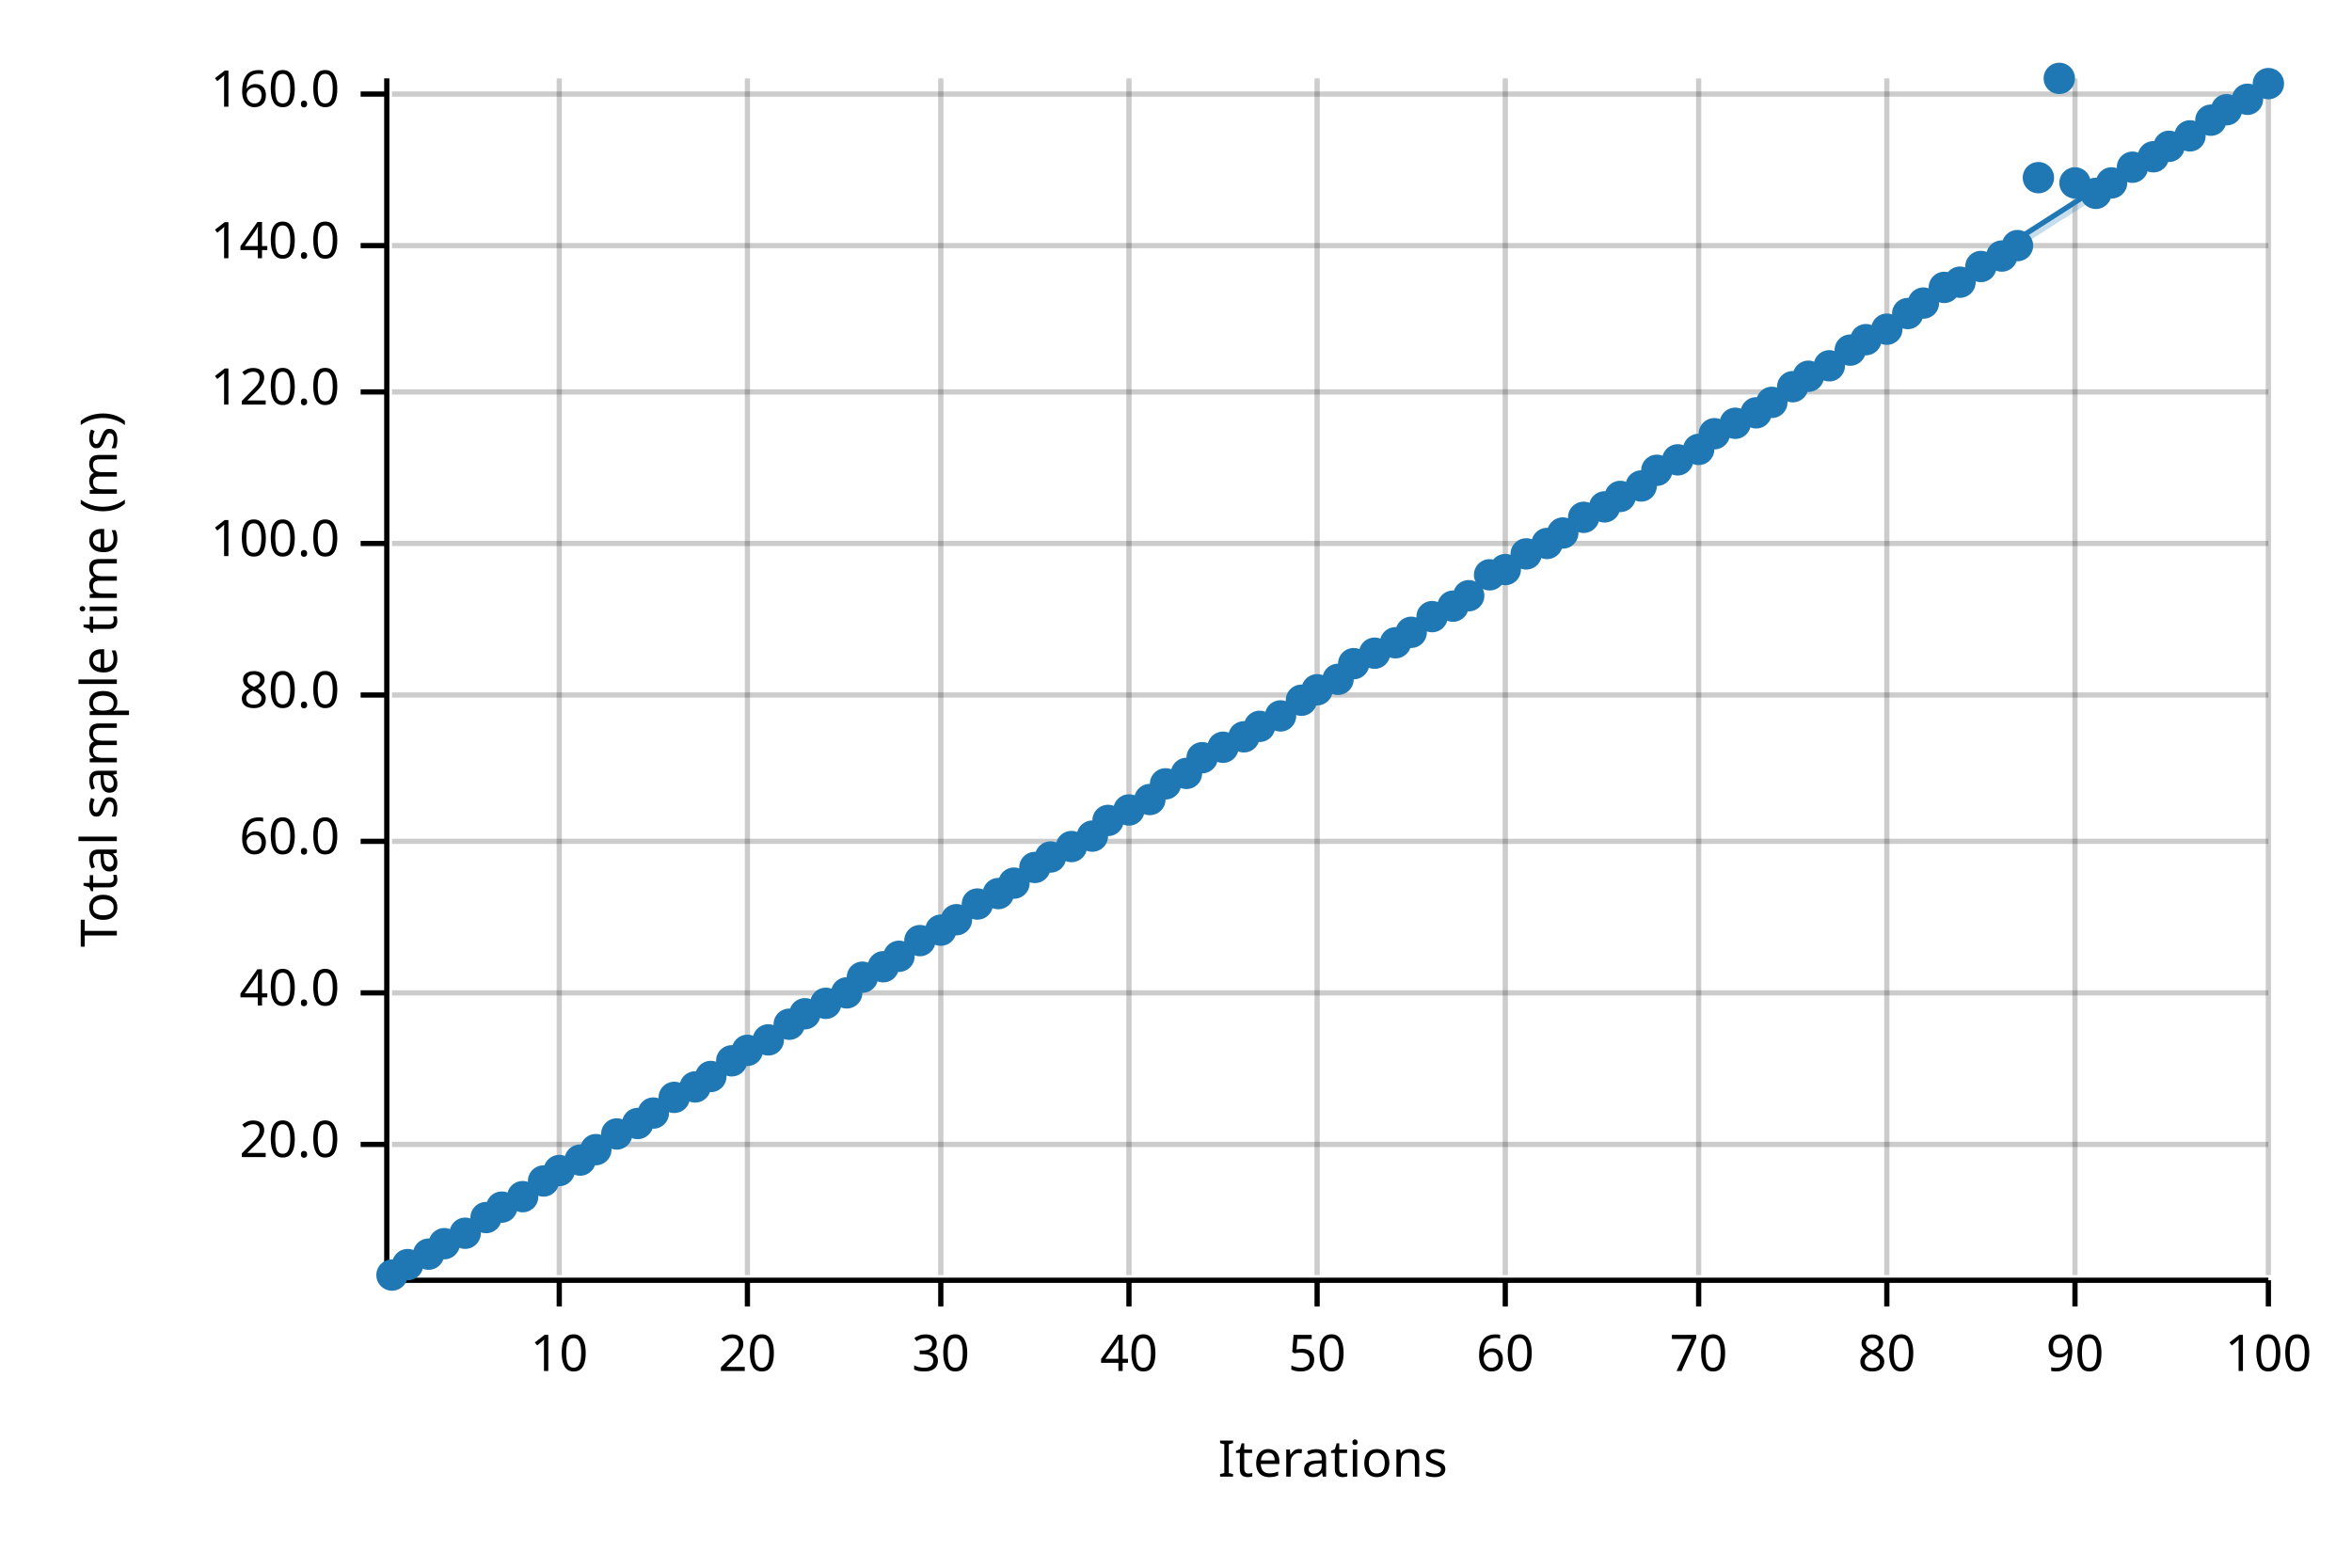
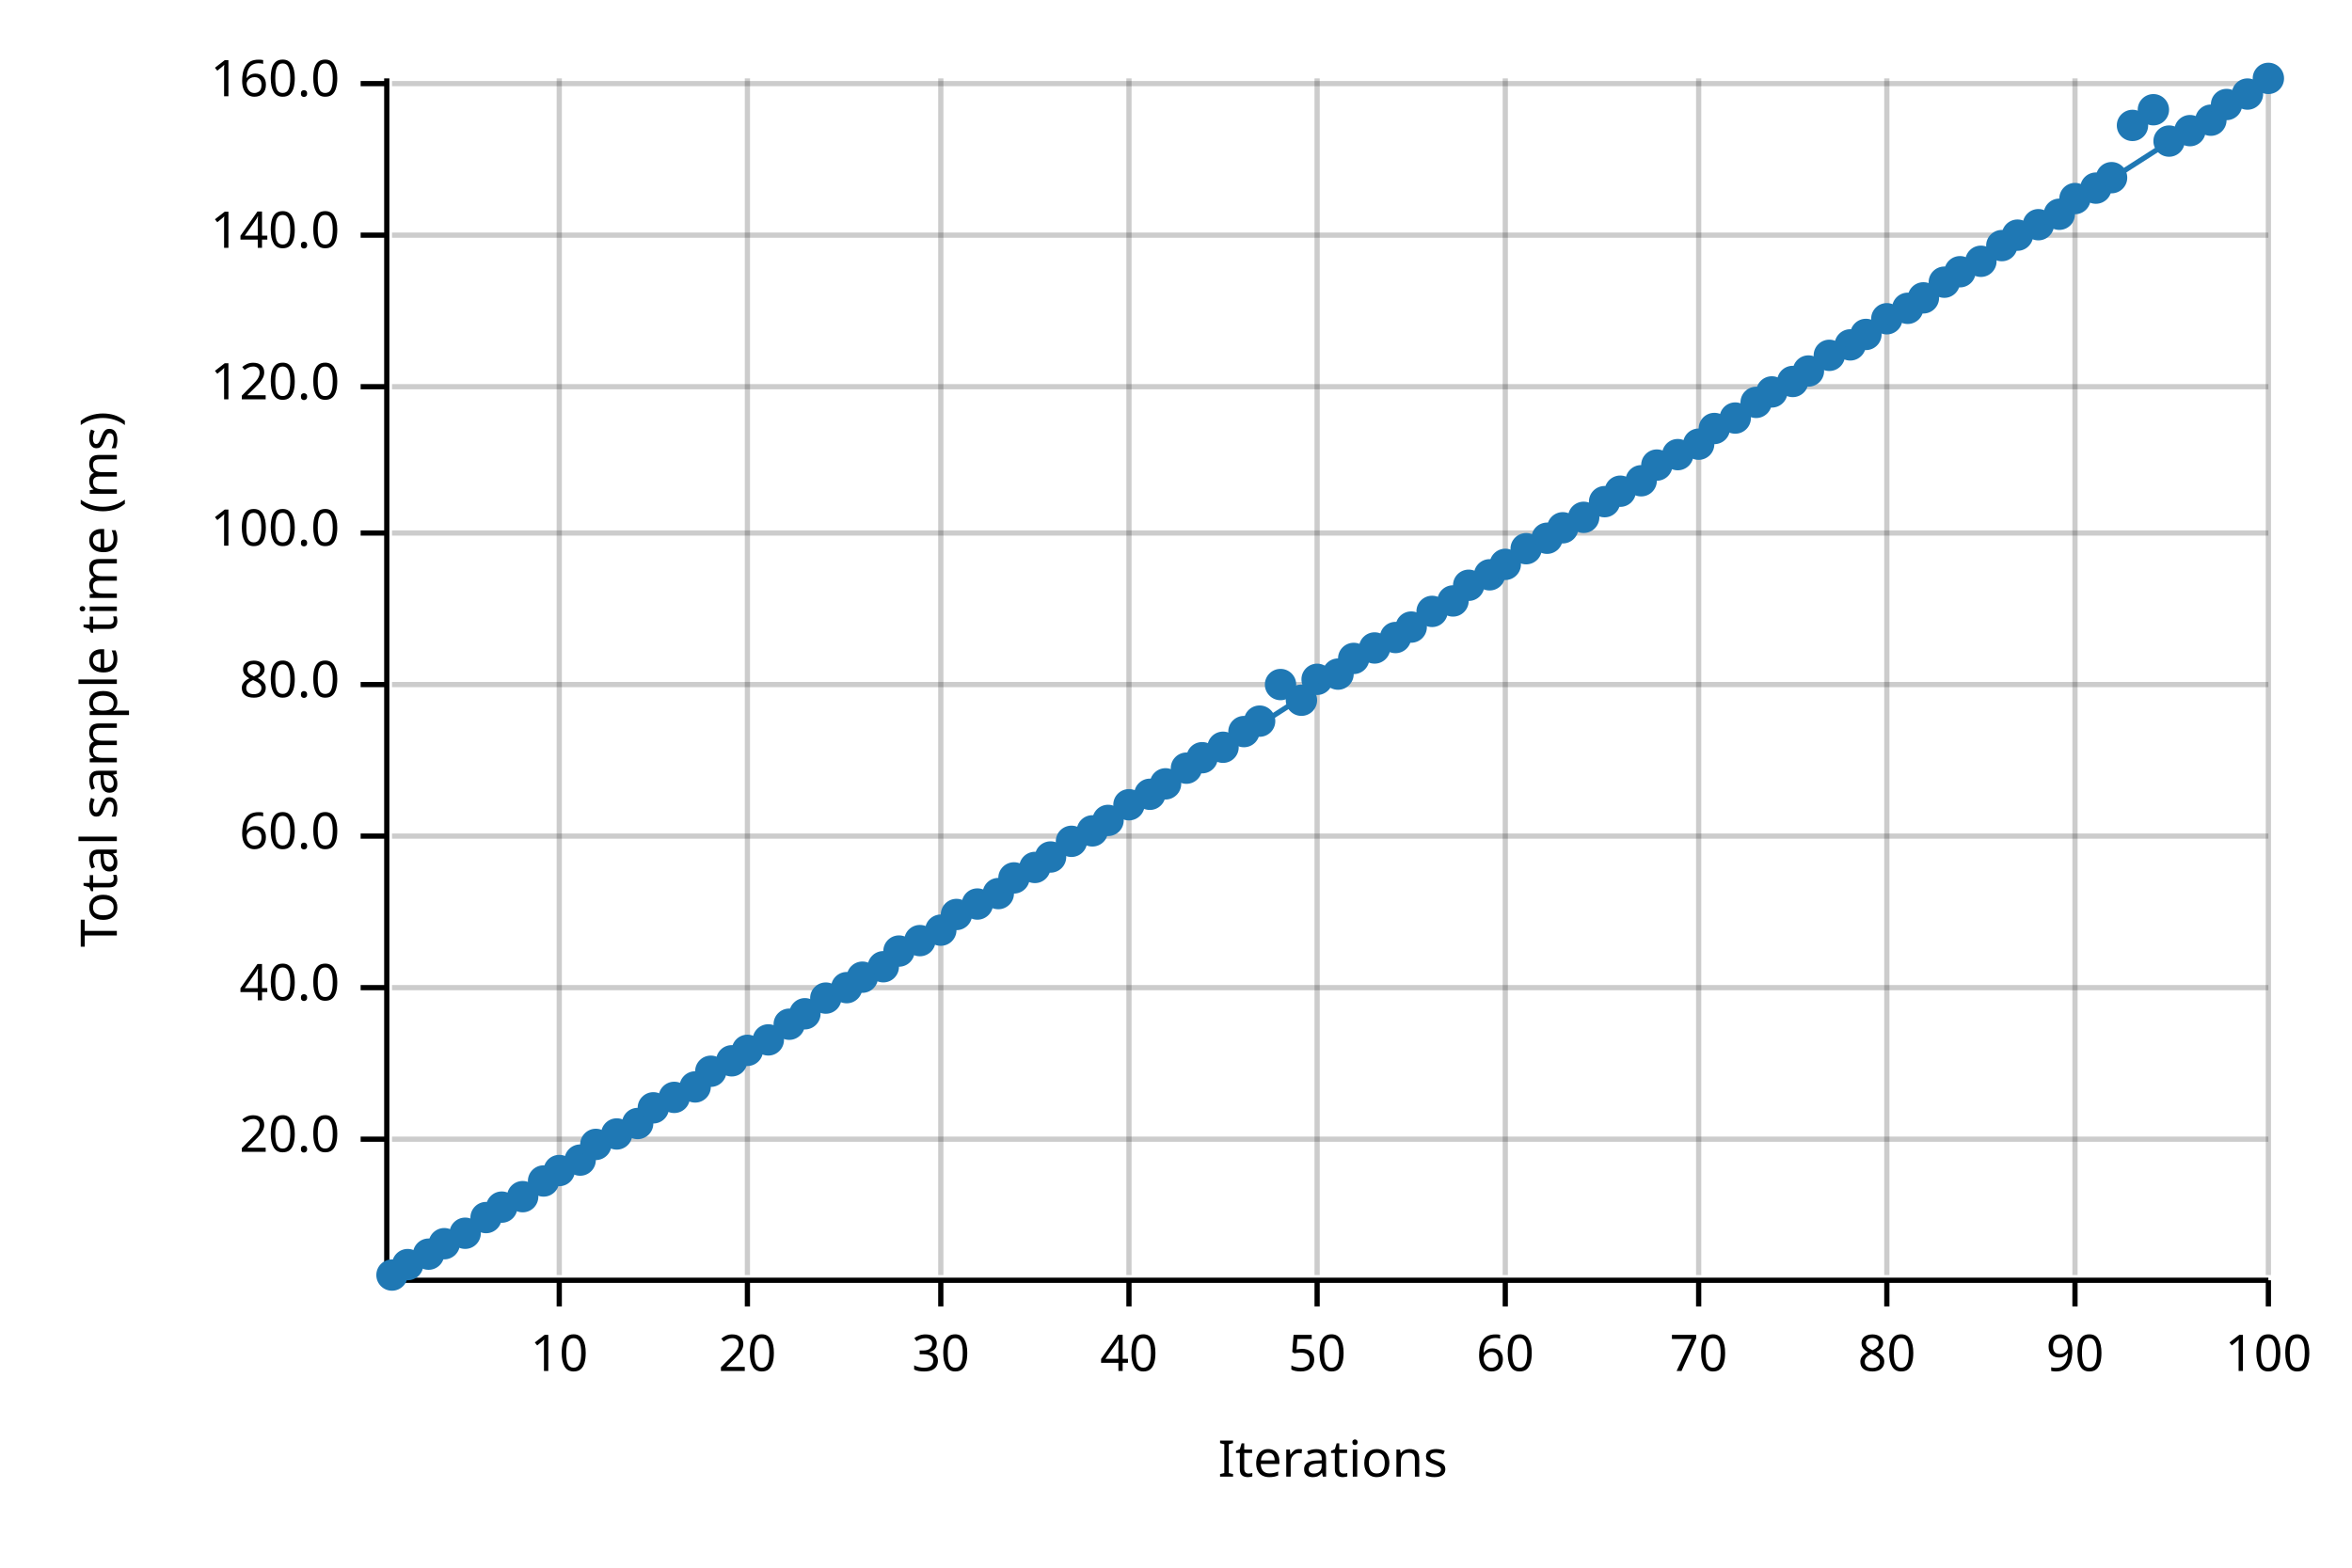
<svg xmlns="http://www.w3.org/2000/svg" width="450" height="300" viewBox="0 0 450 300">
  <text x="15" y="130" dy="0.76em" text-anchor="middle" font-family="sans-serif" font-size="9.677" opacity="1" fill="#000000" transform="rotate(270, 15, 130)">
Total sample time (ms)
</text>
  <text x="255" y="285" dy="-0.5ex" text-anchor="middle" font-family="sans-serif" font-size="9.677" opacity="1" fill="#000000">
Iterations
</text>
  <line opacity="0.2" stroke="#000000" stroke-width="1" x1="107" y1="244" x2="107" y2="15" />
  <line opacity="0.2" stroke="#000000" stroke-width="1" x1="143" y1="244" x2="143" y2="15" />
  <line opacity="0.2" stroke="#000000" stroke-width="1" x1="180" y1="244" x2="180" y2="15" />
  <line opacity="0.2" stroke="#000000" stroke-width="1" x1="216" y1="244" x2="216" y2="15" />
  <line opacity="0.2" stroke="#000000" stroke-width="1" x1="252" y1="244" x2="252" y2="15" />
  <line opacity="0.2" stroke="#000000" stroke-width="1" x1="288" y1="244" x2="288" y2="15" />
  <line opacity="0.2" stroke="#000000" stroke-width="1" x1="325" y1="244" x2="325" y2="15" />
  <line opacity="0.2" stroke="#000000" stroke-width="1" x1="361" y1="244" x2="361" y2="15" />
  <line opacity="0.2" stroke="#000000" stroke-width="1" x1="397" y1="244" x2="397" y2="15" />
  <line opacity="0.2" stroke="#000000" stroke-width="1" x1="434" y1="244" x2="434" y2="15" />
-   <line opacity="0.2" stroke="#000000" stroke-width="1" x1="75" y1="219" x2="434" y2="219" />
-   <line opacity="0.2" stroke="#000000" stroke-width="1" x1="75" y1="190" x2="434" y2="190" />
-   <line opacity="0.2" stroke="#000000" stroke-width="1" x1="75" y1="161" x2="434" y2="161" />
-   <line opacity="0.2" stroke="#000000" stroke-width="1" x1="75" y1="133" x2="434" y2="133" />
-   <line opacity="0.2" stroke="#000000" stroke-width="1" x1="75" y1="104" x2="434" y2="104" />
-   <line opacity="0.2" stroke="#000000" stroke-width="1" x1="75" y1="75" x2="434" y2="75" />
-   <line opacity="0.2" stroke="#000000" stroke-width="1" x1="75" y1="47" x2="434" y2="47" />
-   <line opacity="0.2" stroke="#000000" stroke-width="1" x1="75" y1="18" x2="434" y2="18" />
+   <line opacity="0.2" stroke="#000000" stroke-width="1" x1="75" y1="218" x2="434" y2="218" />
+   <line opacity="0.2" stroke="#000000" stroke-width="1" x1="75" y1="189" x2="434" y2="189" />
+   <line opacity="0.2" stroke="#000000" stroke-width="1" x1="75" y1="160" x2="434" y2="160" />
+   <line opacity="0.2" stroke="#000000" stroke-width="1" x1="75" y1="131" x2="434" y2="131" />
+   <line opacity="0.2" stroke="#000000" stroke-width="1" x1="75" y1="102" x2="434" y2="102" />
+   <line opacity="0.2" stroke="#000000" stroke-width="1" x1="75" y1="74" x2="434" y2="74" />
+   <line opacity="0.2" stroke="#000000" stroke-width="1" x1="75" y1="45" x2="434" y2="45" />
+   <line opacity="0.2" stroke="#000000" stroke-width="1" x1="75" y1="16" x2="434" y2="16" />
  <polyline fill="none" opacity="1" stroke="#000000" stroke-width="1" points="74,15 74,244 " />
-   <text x="65" y="219" dy="0.5ex" text-anchor="end" font-family="sans-serif" font-size="9.677" opacity="1" fill="#000000">
+   <text x="65" y="218" dy="0.5ex" text-anchor="end" font-family="sans-serif" font-size="9.677" opacity="1" fill="#000000">
20.0
</text>
-   <polyline fill="none" opacity="1" stroke="#000000" stroke-width="1" points="69,219 74,219 " />
-   <text x="65" y="190" dy="0.5ex" text-anchor="end" font-family="sans-serif" font-size="9.677" opacity="1" fill="#000000">
+   <polyline fill="none" opacity="1" stroke="#000000" stroke-width="1" points="69,218 74,218 " />
+   <text x="65" y="189" dy="0.5ex" text-anchor="end" font-family="sans-serif" font-size="9.677" opacity="1" fill="#000000">
40.0
</text>
-   <polyline fill="none" opacity="1" stroke="#000000" stroke-width="1" points="69,190 74,190 " />
-   <text x="65" y="161" dy="0.5ex" text-anchor="end" font-family="sans-serif" font-size="9.677" opacity="1" fill="#000000">
+   <polyline fill="none" opacity="1" stroke="#000000" stroke-width="1" points="69,189 74,189 " />
+   <text x="65" y="160" dy="0.5ex" text-anchor="end" font-family="sans-serif" font-size="9.677" opacity="1" fill="#000000">
60.0
</text>
-   <polyline fill="none" opacity="1" stroke="#000000" stroke-width="1" points="69,161 74,161 " />
-   <text x="65" y="133" dy="0.5ex" text-anchor="end" font-family="sans-serif" font-size="9.677" opacity="1" fill="#000000">
+   <polyline fill="none" opacity="1" stroke="#000000" stroke-width="1" points="69,160 74,160 " />
+   <text x="65" y="131" dy="0.5ex" text-anchor="end" font-family="sans-serif" font-size="9.677" opacity="1" fill="#000000">
80.0
</text>
-   <polyline fill="none" opacity="1" stroke="#000000" stroke-width="1" points="69,133 74,133 " />
-   <text x="65" y="104" dy="0.5ex" text-anchor="end" font-family="sans-serif" font-size="9.677" opacity="1" fill="#000000">
+   <polyline fill="none" opacity="1" stroke="#000000" stroke-width="1" points="69,131 74,131 " />
+   <text x="65" y="102" dy="0.5ex" text-anchor="end" font-family="sans-serif" font-size="9.677" opacity="1" fill="#000000">
100.0
</text>
-   <polyline fill="none" opacity="1" stroke="#000000" stroke-width="1" points="69,104 74,104 " />
-   <text x="65" y="75" dy="0.5ex" text-anchor="end" font-family="sans-serif" font-size="9.677" opacity="1" fill="#000000">
+   <polyline fill="none" opacity="1" stroke="#000000" stroke-width="1" points="69,102 74,102 " />
+   <text x="65" y="74" dy="0.5ex" text-anchor="end" font-family="sans-serif" font-size="9.677" opacity="1" fill="#000000">
120.0
</text>
-   <polyline fill="none" opacity="1" stroke="#000000" stroke-width="1" points="69,75 74,75 " />
-   <text x="65" y="47" dy="0.5ex" text-anchor="end" font-family="sans-serif" font-size="9.677" opacity="1" fill="#000000">
+   <polyline fill="none" opacity="1" stroke="#000000" stroke-width="1" points="69,74 74,74 " />
+   <text x="65" y="45" dy="0.5ex" text-anchor="end" font-family="sans-serif" font-size="9.677" opacity="1" fill="#000000">
140.0
</text>
-   <polyline fill="none" opacity="1" stroke="#000000" stroke-width="1" points="69,47 74,47 " />
-   <text x="65" y="18" dy="0.5ex" text-anchor="end" font-family="sans-serif" font-size="9.677" opacity="1" fill="#000000">
+   <polyline fill="none" opacity="1" stroke="#000000" stroke-width="1" points="69,45 74,45 " />
+   <text x="65" y="16" dy="0.5ex" text-anchor="end" font-family="sans-serif" font-size="9.677" opacity="1" fill="#000000">
160.0
</text>
-   <polyline fill="none" opacity="1" stroke="#000000" stroke-width="1" points="69,18 74,18 " />
+   <polyline fill="none" opacity="1" stroke="#000000" stroke-width="1" points="69,16 74,16 " />
  <polyline fill="none" opacity="1" stroke="#000000" stroke-width="1" points="75,245 434,245 " />
  <text x="107" y="255" dy="0.76em" text-anchor="middle" font-family="sans-serif" font-size="9.677" opacity="1" fill="#000000">
10
</text>
  <polyline fill="none" opacity="1" stroke="#000000" stroke-width="1" points="107,245 107,250 " />
  <text x="143" y="255" dy="0.76em" text-anchor="middle" font-family="sans-serif" font-size="9.677" opacity="1" fill="#000000">
20
</text>
  <polyline fill="none" opacity="1" stroke="#000000" stroke-width="1" points="143,245 143,250 " />
  <text x="180" y="255" dy="0.76em" text-anchor="middle" font-family="sans-serif" font-size="9.677" opacity="1" fill="#000000">
30
</text>
  <polyline fill="none" opacity="1" stroke="#000000" stroke-width="1" points="180,245 180,250 " />
  <text x="216" y="255" dy="0.76em" text-anchor="middle" font-family="sans-serif" font-size="9.677" opacity="1" fill="#000000">
40
</text>
  <polyline fill="none" opacity="1" stroke="#000000" stroke-width="1" points="216,245 216,250 " />
  <text x="252" y="255" dy="0.76em" text-anchor="middle" font-family="sans-serif" font-size="9.677" opacity="1" fill="#000000">
50
</text>
  <polyline fill="none" opacity="1" stroke="#000000" stroke-width="1" points="252,245 252,250 " />
  <text x="288" y="255" dy="0.76em" text-anchor="middle" font-family="sans-serif" font-size="9.677" opacity="1" fill="#000000">
60
</text>
  <polyline fill="none" opacity="1" stroke="#000000" stroke-width="1" points="288,245 288,250 " />
  <text x="325" y="255" dy="0.76em" text-anchor="middle" font-family="sans-serif" font-size="9.677" opacity="1" fill="#000000">
70
</text>
  <polyline fill="none" opacity="1" stroke="#000000" stroke-width="1" points="325,245 325,250 " />
  <text x="361" y="255" dy="0.76em" text-anchor="middle" font-family="sans-serif" font-size="9.677" opacity="1" fill="#000000">
80
</text>
  <polyline fill="none" opacity="1" stroke="#000000" stroke-width="1" points="361,245 361,250 " />
  <text x="397" y="255" dy="0.76em" text-anchor="middle" font-family="sans-serif" font-size="9.677" opacity="1" fill="#000000">
90
</text>
  <polyline fill="none" opacity="1" stroke="#000000" stroke-width="1" points="397,245 397,250 " />
  <text x="434" y="255" dy="0.76em" text-anchor="middle" font-family="sans-serif" font-size="9.677" opacity="1" fill="#000000">
100
</text>
  <polyline fill="none" opacity="1" stroke="#000000" stroke-width="1" points="434,245 434,250 " />
  <circle cx="75" cy="244" r="3" opacity="1" fill="#1F78B4" stroke="none" stroke-width="1" />
  <circle cx="78" cy="242" r="3" opacity="1" fill="#1F78B4" stroke="none" stroke-width="1" />
  <circle cx="82" cy="240" r="3" opacity="1" fill="#1F78B4" stroke="none" stroke-width="1" />
  <circle cx="85" cy="238" r="3" opacity="1" fill="#1F78B4" stroke="none" stroke-width="1" />
  <circle cx="89" cy="236" r="3" opacity="1" fill="#1F78B4" stroke="none" stroke-width="1" />
  <circle cx="93" cy="233" r="3" opacity="1" fill="#1F78B4" stroke="none" stroke-width="1" />
  <circle cx="96" cy="231" r="3" opacity="1" fill="#1F78B4" stroke="none" stroke-width="1" />
  <circle cx="100" cy="229" r="3" opacity="1" fill="#1F78B4" stroke="none" stroke-width="1" />
  <circle cx="104" cy="226" r="3" opacity="1" fill="#1F78B4" stroke="none" stroke-width="1" />
  <circle cx="107" cy="224" r="3" opacity="1" fill="#1F78B4" stroke="none" stroke-width="1" />
  <circle cx="111" cy="222" r="3" opacity="1" fill="#1F78B4" stroke="none" stroke-width="1" />
-   <circle cx="114" cy="220" r="3" opacity="1" fill="#1F78B4" stroke="none" stroke-width="1" />
+   <circle cx="114" cy="219" r="3" opacity="1" fill="#1F78B4" stroke="none" stroke-width="1" />
  <circle cx="118" cy="217" r="3" opacity="1" fill="#1F78B4" stroke="none" stroke-width="1" />
  <circle cx="122" cy="215" r="3" opacity="1" fill="#1F78B4" stroke="none" stroke-width="1" />
-   <circle cx="125" cy="213" r="3" opacity="1" fill="#1F78B4" stroke="none" stroke-width="1" />
+   <circle cx="125" cy="212" r="3" opacity="1" fill="#1F78B4" stroke="none" stroke-width="1" />
  <circle cx="129" cy="210" r="3" opacity="1" fill="#1F78B4" stroke="none" stroke-width="1" />
  <circle cx="133" cy="208" r="3" opacity="1" fill="#1F78B4" stroke="none" stroke-width="1" />
-   <circle cx="136" cy="206" r="3" opacity="1" fill="#1F78B4" stroke="none" stroke-width="1" />
+   <circle cx="136" cy="205" r="3" opacity="1" fill="#1F78B4" stroke="none" stroke-width="1" />
  <circle cx="140" cy="203" r="3" opacity="1" fill="#1F78B4" stroke="none" stroke-width="1" />
  <circle cx="143" cy="201" r="3" opacity="1" fill="#1F78B4" stroke="none" stroke-width="1" />
  <circle cx="147" cy="199" r="3" opacity="1" fill="#1F78B4" stroke="none" stroke-width="1" />
  <circle cx="151" cy="196" r="3" opacity="1" fill="#1F78B4" stroke="none" stroke-width="1" />
  <circle cx="154" cy="194" r="3" opacity="1" fill="#1F78B4" stroke="none" stroke-width="1" />
-   <circle cx="158" cy="192" r="3" opacity="1" fill="#1F78B4" stroke="none" stroke-width="1" />
-   <circle cx="162" cy="190" r="3" opacity="1" fill="#1F78B4" stroke="none" stroke-width="1" />
+   <circle cx="158" cy="191" r="3" opacity="1" fill="#1F78B4" stroke="none" stroke-width="1" />
+   <circle cx="162" cy="189" r="3" opacity="1" fill="#1F78B4" stroke="none" stroke-width="1" />
  <circle cx="165" cy="187" r="3" opacity="1" fill="#1F78B4" stroke="none" stroke-width="1" />
  <circle cx="169" cy="185" r="3" opacity="1" fill="#1F78B4" stroke="none" stroke-width="1" />
-   <circle cx="172" cy="183" r="3" opacity="1" fill="#1F78B4" stroke="none" stroke-width="1" />
+   <circle cx="172" cy="182" r="3" opacity="1" fill="#1F78B4" stroke="none" stroke-width="1" />
  <circle cx="176" cy="180" r="3" opacity="1" fill="#1F78B4" stroke="none" stroke-width="1" />
  <circle cx="180" cy="178" r="3" opacity="1" fill="#1F78B4" stroke="none" stroke-width="1" />
-   <circle cx="183" cy="176" r="3" opacity="1" fill="#1F78B4" stroke="none" stroke-width="1" />
+   <circle cx="183" cy="175" r="3" opacity="1" fill="#1F78B4" stroke="none" stroke-width="1" />
  <circle cx="187" cy="173" r="3" opacity="1" fill="#1F78B4" stroke="none" stroke-width="1" />
  <circle cx="191" cy="171" r="3" opacity="1" fill="#1F78B4" stroke="none" stroke-width="1" />
-   <circle cx="194" cy="169" r="3" opacity="1" fill="#1F78B4" stroke="none" stroke-width="1" />
+   <circle cx="194" cy="168" r="3" opacity="1" fill="#1F78B4" stroke="none" stroke-width="1" />
  <circle cx="198" cy="166" r="3" opacity="1" fill="#1F78B4" stroke="none" stroke-width="1" />
  <circle cx="201" cy="164" r="3" opacity="1" fill="#1F78B4" stroke="none" stroke-width="1" />
-   <circle cx="205" cy="162" r="3" opacity="1" fill="#1F78B4" stroke="none" stroke-width="1" />
-   <circle cx="209" cy="160" r="3" opacity="1" fill="#1F78B4" stroke="none" stroke-width="1" />
+   <circle cx="205" cy="161" r="3" opacity="1" fill="#1F78B4" stroke="none" stroke-width="1" />
+   <circle cx="209" cy="159" r="3" opacity="1" fill="#1F78B4" stroke="none" stroke-width="1" />
  <circle cx="212" cy="157" r="3" opacity="1" fill="#1F78B4" stroke="none" stroke-width="1" />
-   <circle cx="216" cy="155" r="3" opacity="1" fill="#1F78B4" stroke="none" stroke-width="1" />
-   <circle cx="220" cy="153" r="3" opacity="1" fill="#1F78B4" stroke="none" stroke-width="1" />
+   <circle cx="216" cy="154" r="3" opacity="1" fill="#1F78B4" stroke="none" stroke-width="1" />
+   <circle cx="220" cy="152" r="3" opacity="1" fill="#1F78B4" stroke="none" stroke-width="1" />
  <circle cx="223" cy="150" r="3" opacity="1" fill="#1F78B4" stroke="none" stroke-width="1" />
-   <circle cx="227" cy="148" r="3" opacity="1" fill="#1F78B4" stroke="none" stroke-width="1" />
+   <circle cx="227" cy="147" r="3" opacity="1" fill="#1F78B4" stroke="none" stroke-width="1" />
  <circle cx="230" cy="145" r="3" opacity="1" fill="#1F78B4" stroke="none" stroke-width="1" />
  <circle cx="234" cy="143" r="3" opacity="1" fill="#1F78B4" stroke="none" stroke-width="1" />
-   <circle cx="238" cy="141" r="3" opacity="1" fill="#1F78B4" stroke="none" stroke-width="1" />
-   <circle cx="241" cy="139" r="3" opacity="1" fill="#1F78B4" stroke="none" stroke-width="1" />
-   <circle cx="245" cy="137" r="3" opacity="1" fill="#1F78B4" stroke="none" stroke-width="1" />
+   <circle cx="238" cy="140" r="3" opacity="1" fill="#1F78B4" stroke="none" stroke-width="1" />
+   <circle cx="241" cy="138" r="3" opacity="1" fill="#1F78B4" stroke="none" stroke-width="1" />
+   <circle cx="245" cy="131" r="3" opacity="1" fill="#1F78B4" stroke="none" stroke-width="1" />
  <circle cx="249" cy="134" r="3" opacity="1" fill="#1F78B4" stroke="none" stroke-width="1" />
-   <circle cx="252" cy="132" r="3" opacity="1" fill="#1F78B4" stroke="none" stroke-width="1" />
-   <circle cx="256" cy="130" r="3" opacity="1" fill="#1F78B4" stroke="none" stroke-width="1" />
-   <circle cx="259" cy="127" r="3" opacity="1" fill="#1F78B4" stroke="none" stroke-width="1" />
-   <circle cx="263" cy="125" r="3" opacity="1" fill="#1F78B4" stroke="none" stroke-width="1" />
-   <circle cx="267" cy="123" r="3" opacity="1" fill="#1F78B4" stroke="none" stroke-width="1" />
-   <circle cx="270" cy="121" r="3" opacity="1" fill="#1F78B4" stroke="none" stroke-width="1" />
-   <circle cx="274" cy="118" r="3" opacity="1" fill="#1F78B4" stroke="none" stroke-width="1" />
-   <circle cx="278" cy="116" r="3" opacity="1" fill="#1F78B4" stroke="none" stroke-width="1" />
-   <circle cx="281" cy="114" r="3" opacity="1" fill="#1F78B4" stroke="none" stroke-width="1" />
+   <circle cx="252" cy="130" r="3" opacity="1" fill="#1F78B4" stroke="none" stroke-width="1" />
+   <circle cx="256" cy="129" r="3" opacity="1" fill="#1F78B4" stroke="none" stroke-width="1" />
+   <circle cx="259" cy="126" r="3" opacity="1" fill="#1F78B4" stroke="none" stroke-width="1" />
+   <circle cx="263" cy="124" r="3" opacity="1" fill="#1F78B4" stroke="none" stroke-width="1" />
+   <circle cx="267" cy="122" r="3" opacity="1" fill="#1F78B4" stroke="none" stroke-width="1" />
+   <circle cx="270" cy="120" r="3" opacity="1" fill="#1F78B4" stroke="none" stroke-width="1" />
+   <circle cx="274" cy="117" r="3" opacity="1" fill="#1F78B4" stroke="none" stroke-width="1" />
+   <circle cx="278" cy="115" r="3" opacity="1" fill="#1F78B4" stroke="none" stroke-width="1" />
+   <circle cx="281" cy="112" r="3" opacity="1" fill="#1F78B4" stroke="none" stroke-width="1" />
  <circle cx="285" cy="110" r="3" opacity="1" fill="#1F78B4" stroke="none" stroke-width="1" />
-   <circle cx="288" cy="109" r="3" opacity="1" fill="#1F78B4" stroke="none" stroke-width="1" />
-   <circle cx="292" cy="106" r="3" opacity="1" fill="#1F78B4" stroke="none" stroke-width="1" />
-   <circle cx="296" cy="104" r="3" opacity="1" fill="#1F78B4" stroke="none" stroke-width="1" />
-   <circle cx="299" cy="102" r="3" opacity="1" fill="#1F78B4" stroke="none" stroke-width="1" />
+   <circle cx="288" cy="108" r="3" opacity="1" fill="#1F78B4" stroke="none" stroke-width="1" />
+   <circle cx="292" cy="105" r="3" opacity="1" fill="#1F78B4" stroke="none" stroke-width="1" />
+   <circle cx="296" cy="103" r="3" opacity="1" fill="#1F78B4" stroke="none" stroke-width="1" />
+   <circle cx="299" cy="101" r="3" opacity="1" fill="#1F78B4" stroke="none" stroke-width="1" />
  <circle cx="303" cy="99" r="3" opacity="1" fill="#1F78B4" stroke="none" stroke-width="1" />
-   <circle cx="307" cy="97" r="3" opacity="1" fill="#1F78B4" stroke="none" stroke-width="1" />
-   <circle cx="310" cy="95" r="3" opacity="1" fill="#1F78B4" stroke="none" stroke-width="1" />
-   <circle cx="314" cy="93" r="3" opacity="1" fill="#1F78B4" stroke="none" stroke-width="1" />
-   <circle cx="317" cy="90" r="3" opacity="1" fill="#1F78B4" stroke="none" stroke-width="1" />
-   <circle cx="321" cy="88" r="3" opacity="1" fill="#1F78B4" stroke="none" stroke-width="1" />
-   <circle cx="325" cy="86" r="3" opacity="1" fill="#1F78B4" stroke="none" stroke-width="1" />
-   <circle cx="328" cy="83" r="3" opacity="1" fill="#1F78B4" stroke="none" stroke-width="1" />
-   <circle cx="332" cy="81" r="3" opacity="1" fill="#1F78B4" stroke="none" stroke-width="1" />
-   <circle cx="336" cy="79" r="3" opacity="1" fill="#1F78B4" stroke="none" stroke-width="1" />
-   <circle cx="339" cy="77" r="3" opacity="1" fill="#1F78B4" stroke="none" stroke-width="1" />
-   <circle cx="343" cy="74" r="3" opacity="1" fill="#1F78B4" stroke="none" stroke-width="1" />
-   <circle cx="346" cy="72" r="3" opacity="1" fill="#1F78B4" stroke="none" stroke-width="1" />
-   <circle cx="350" cy="70" r="3" opacity="1" fill="#1F78B4" stroke="none" stroke-width="1" />
-   <circle cx="354" cy="67" r="3" opacity="1" fill="#1F78B4" stroke="none" stroke-width="1" />
-   <circle cx="357" cy="65" r="3" opacity="1" fill="#1F78B4" stroke="none" stroke-width="1" />
-   <circle cx="361" cy="63" r="3" opacity="1" fill="#1F78B4" stroke="none" stroke-width="1" />
-   <circle cx="365" cy="60" r="3" opacity="1" fill="#1F78B4" stroke="none" stroke-width="1" />
-   <circle cx="368" cy="58" r="3" opacity="1" fill="#1F78B4" stroke="none" stroke-width="1" />
-   <circle cx="372" cy="55" r="3" opacity="1" fill="#1F78B4" stroke="none" stroke-width="1" />
-   <circle cx="375" cy="54" r="3" opacity="1" fill="#1F78B4" stroke="none" stroke-width="1" />
-   <circle cx="379" cy="51" r="3" opacity="1" fill="#1F78B4" stroke="none" stroke-width="1" />
-   <circle cx="383" cy="49" r="3" opacity="1" fill="#1F78B4" stroke="none" stroke-width="1" />
-   <circle cx="386" cy="47" r="3" opacity="1" fill="#1F78B4" stroke="none" stroke-width="1" />
-   <circle cx="390" cy="34" r="3" opacity="1" fill="#1F78B4" stroke="none" stroke-width="1" />
-   <circle cx="394" cy="15" r="3" opacity="1" fill="#1F78B4" stroke="none" stroke-width="1" />
-   <circle cx="397" cy="35" r="3" opacity="1" fill="#1F78B4" stroke="none" stroke-width="1" />
-   <circle cx="401" cy="37" r="3" opacity="1" fill="#1F78B4" stroke="none" stroke-width="1" />
-   <circle cx="404" cy="35" r="3" opacity="1" fill="#1F78B4" stroke="none" stroke-width="1" />
-   <circle cx="408" cy="32" r="3" opacity="1" fill="#1F78B4" stroke="none" stroke-width="1" />
-   <circle cx="412" cy="30" r="3" opacity="1" fill="#1F78B4" stroke="none" stroke-width="1" />
-   <circle cx="415" cy="28" r="3" opacity="1" fill="#1F78B4" stroke="none" stroke-width="1" />
-   <circle cx="419" cy="26" r="3" opacity="1" fill="#1F78B4" stroke="none" stroke-width="1" />
+   <circle cx="307" cy="96" r="3" opacity="1" fill="#1F78B4" stroke="none" stroke-width="1" />
+   <circle cx="310" cy="94" r="3" opacity="1" fill="#1F78B4" stroke="none" stroke-width="1" />
+   <circle cx="314" cy="92" r="3" opacity="1" fill="#1F78B4" stroke="none" stroke-width="1" />
+   <circle cx="317" cy="89" r="3" opacity="1" fill="#1F78B4" stroke="none" stroke-width="1" />
+   <circle cx="321" cy="87" r="3" opacity="1" fill="#1F78B4" stroke="none" stroke-width="1" />
+   <circle cx="325" cy="85" r="3" opacity="1" fill="#1F78B4" stroke="none" stroke-width="1" />
+   <circle cx="328" cy="82" r="3" opacity="1" fill="#1F78B4" stroke="none" stroke-width="1" />
+   <circle cx="332" cy="80" r="3" opacity="1" fill="#1F78B4" stroke="none" stroke-width="1" />
+   <circle cx="336" cy="77" r="3" opacity="1" fill="#1F78B4" stroke="none" stroke-width="1" />
+   <circle cx="339" cy="75" r="3" opacity="1" fill="#1F78B4" stroke="none" stroke-width="1" />
+   <circle cx="343" cy="73" r="3" opacity="1" fill="#1F78B4" stroke="none" stroke-width="1" />
+   <circle cx="346" cy="71" r="3" opacity="1" fill="#1F78B4" stroke="none" stroke-width="1" />
+   <circle cx="350" cy="68" r="3" opacity="1" fill="#1F78B4" stroke="none" stroke-width="1" />
+   <circle cx="354" cy="66" r="3" opacity="1" fill="#1F78B4" stroke="none" stroke-width="1" />
+   <circle cx="357" cy="64" r="3" opacity="1" fill="#1F78B4" stroke="none" stroke-width="1" />
+   <circle cx="361" cy="61" r="3" opacity="1" fill="#1F78B4" stroke="none" stroke-width="1" />
+   <circle cx="365" cy="59" r="3" opacity="1" fill="#1F78B4" stroke="none" stroke-width="1" />
+   <circle cx="368" cy="57" r="3" opacity="1" fill="#1F78B4" stroke="none" stroke-width="1" />
+   <circle cx="372" cy="54" r="3" opacity="1" fill="#1F78B4" stroke="none" stroke-width="1" />
+   <circle cx="375" cy="52" r="3" opacity="1" fill="#1F78B4" stroke="none" stroke-width="1" />
+   <circle cx="379" cy="50" r="3" opacity="1" fill="#1F78B4" stroke="none" stroke-width="1" />
+   <circle cx="383" cy="47" r="3" opacity="1" fill="#1F78B4" stroke="none" stroke-width="1" />
+   <circle cx="386" cy="45" r="3" opacity="1" fill="#1F78B4" stroke="none" stroke-width="1" />
+   <circle cx="390" cy="43" r="3" opacity="1" fill="#1F78B4" stroke="none" stroke-width="1" />
+   <circle cx="394" cy="41" r="3" opacity="1" fill="#1F78B4" stroke="none" stroke-width="1" />
+   <circle cx="397" cy="38" r="3" opacity="1" fill="#1F78B4" stroke="none" stroke-width="1" />
+   <circle cx="401" cy="36" r="3" opacity="1" fill="#1F78B4" stroke="none" stroke-width="1" />
+   <circle cx="404" cy="34" r="3" opacity="1" fill="#1F78B4" stroke="none" stroke-width="1" />
+   <circle cx="408" cy="24" r="3" opacity="1" fill="#1F78B4" stroke="none" stroke-width="1" />
+   <circle cx="412" cy="21" r="3" opacity="1" fill="#1F78B4" stroke="none" stroke-width="1" />
+   <circle cx="415" cy="27" r="3" opacity="1" fill="#1F78B4" stroke="none" stroke-width="1" />
+   <circle cx="419" cy="25" r="3" opacity="1" fill="#1F78B4" stroke="none" stroke-width="1" />
  <circle cx="423" cy="23" r="3" opacity="1" fill="#1F78B4" stroke="none" stroke-width="1" />
-   <circle cx="426" cy="21" r="3" opacity="1" fill="#1F78B4" stroke="none" stroke-width="1" />
-   <circle cx="430" cy="19" r="3" opacity="1" fill="#1F78B4" stroke="none" stroke-width="1" />
-   <circle cx="434" cy="16" r="3" opacity="1" fill="#1F78B4" stroke="none" stroke-width="1" />
+   <circle cx="426" cy="20" r="3" opacity="1" fill="#1F78B4" stroke="none" stroke-width="1" />
+   <circle cx="430" cy="18" r="3" opacity="1" fill="#1F78B4" stroke="none" stroke-width="1" />
+   <circle cx="434" cy="15" r="3" opacity="1" fill="#1F78B4" stroke="none" stroke-width="1" />
  <polyline fill="none" opacity="1" stroke="#1F78B4" stroke-width="1" points="75,245 434,15 " />
-   <polygon opacity="0.25" fill="#1F78B4" points="75,245 434,17 434,15 " />
+   <polygon opacity="0.25" fill="#1F78B4" points="75,245 434,15 434,15 " />
</svg>
